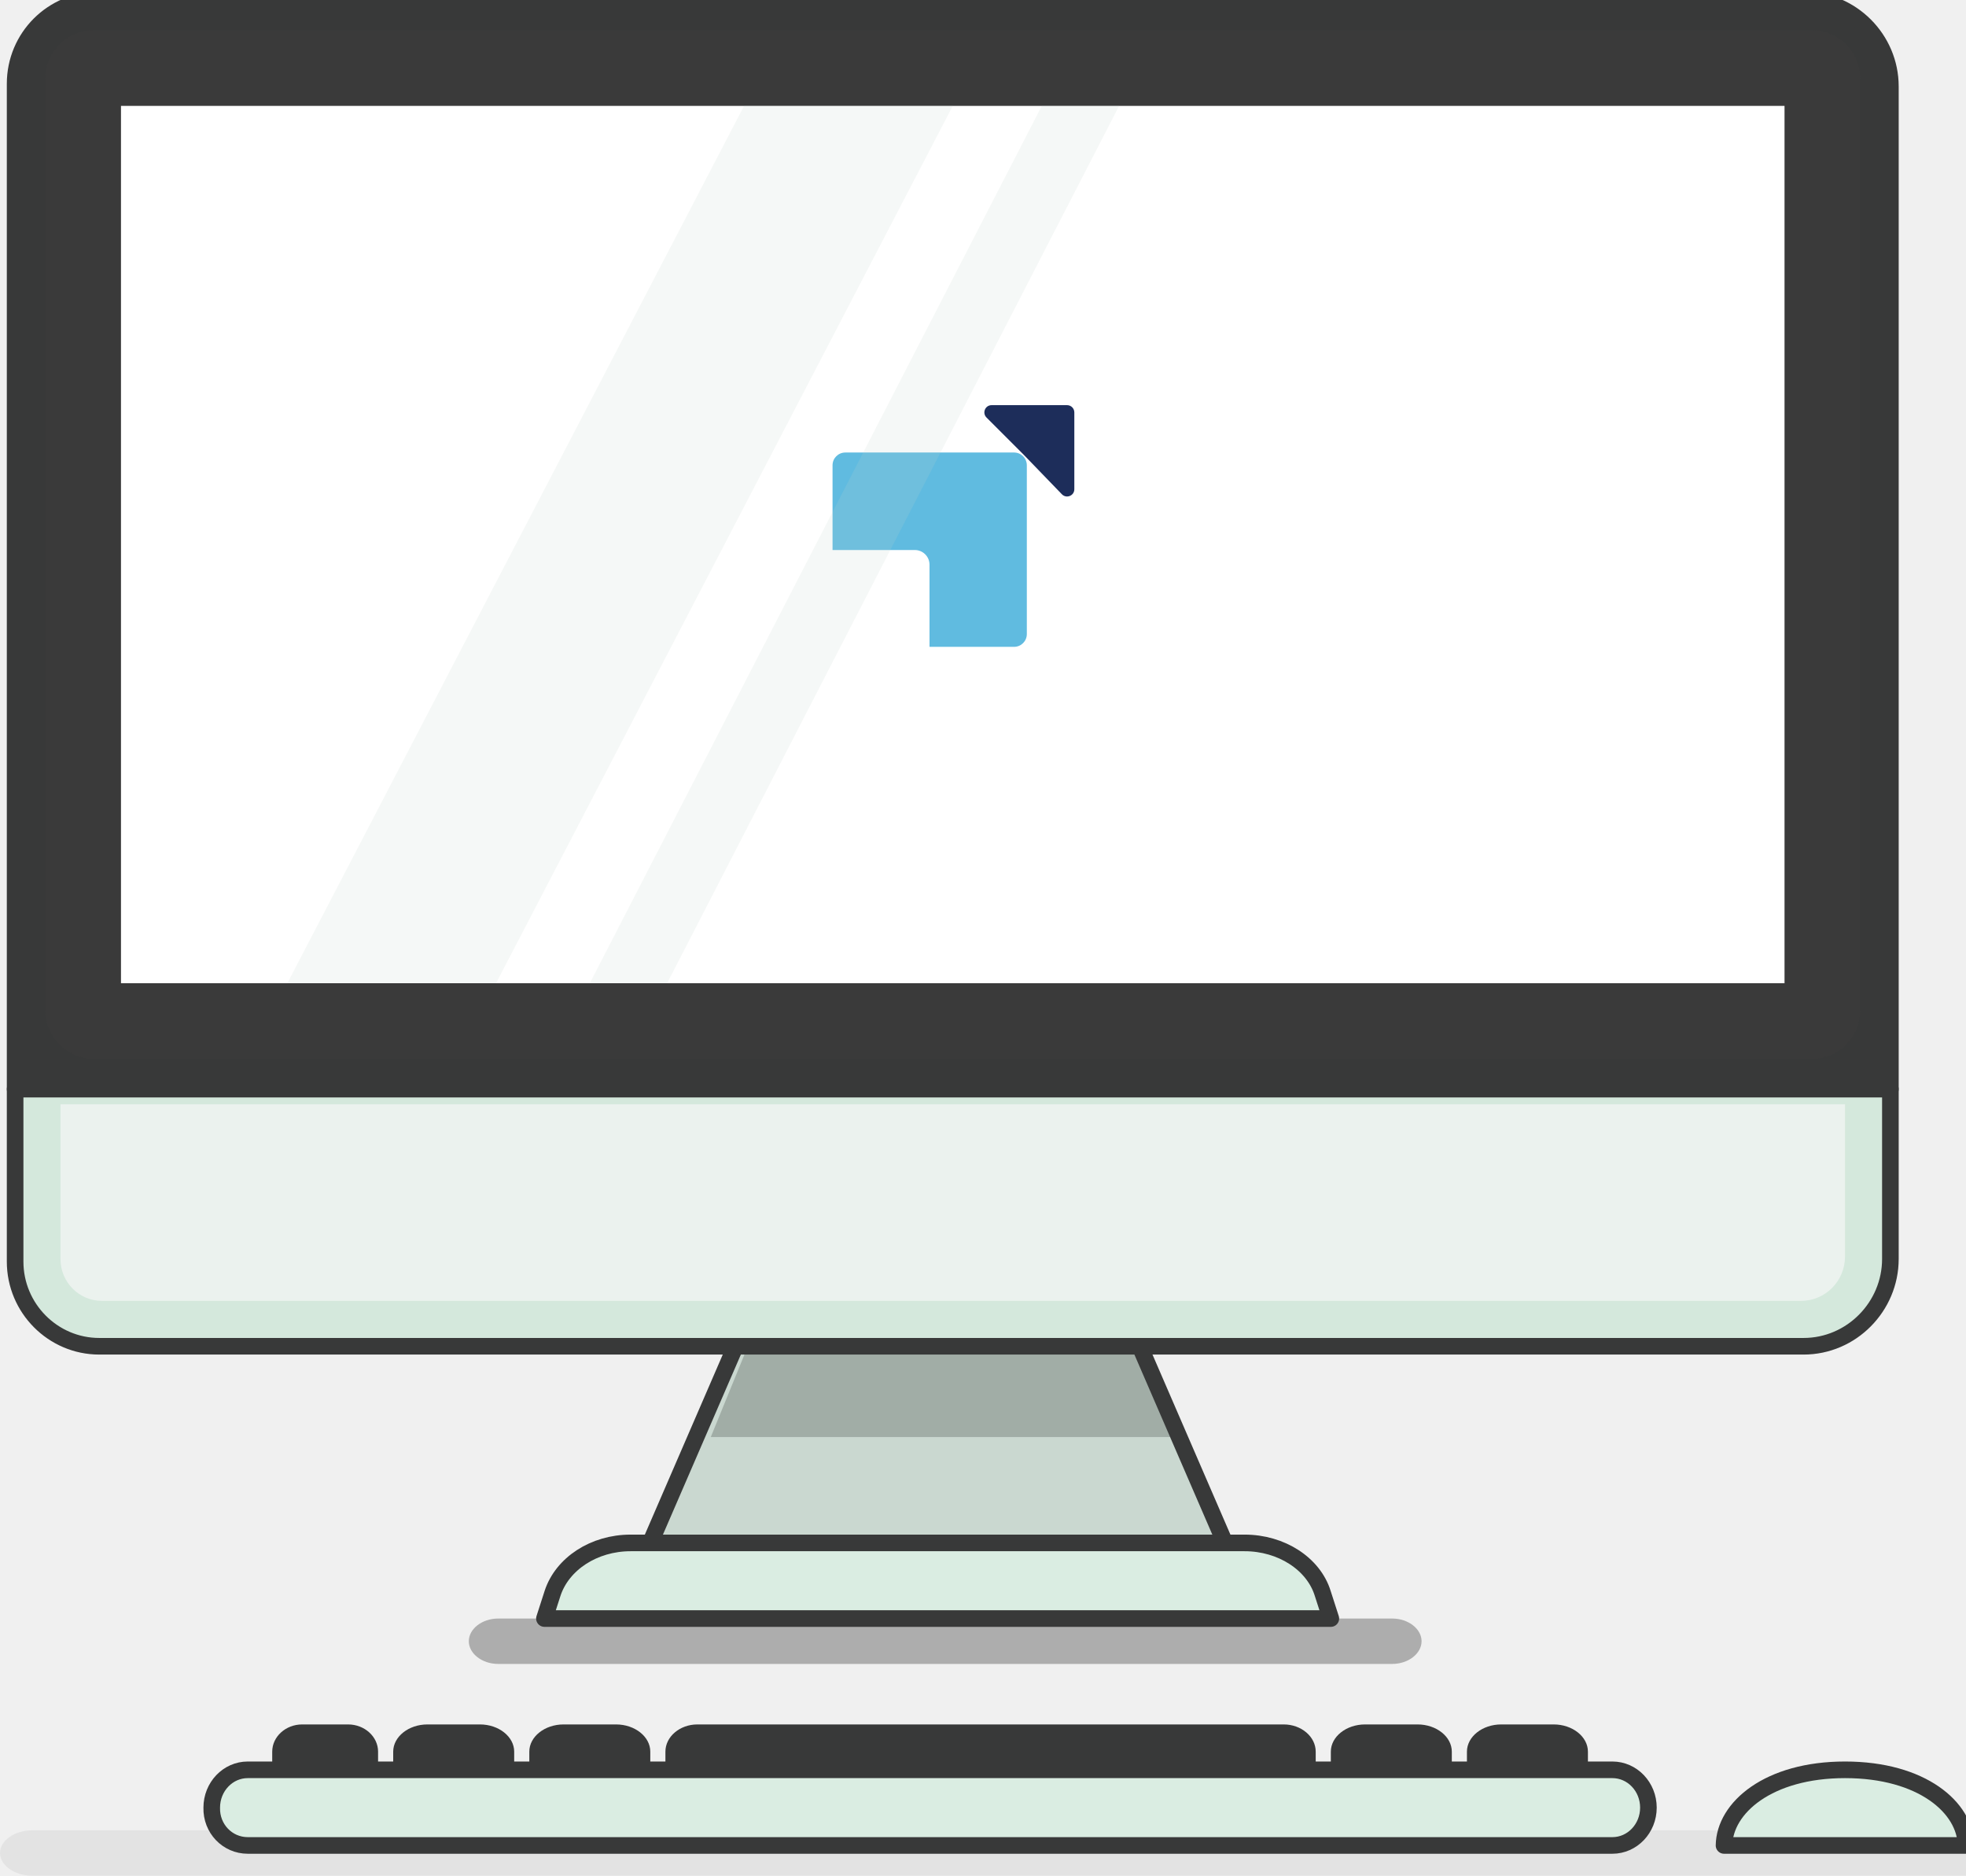
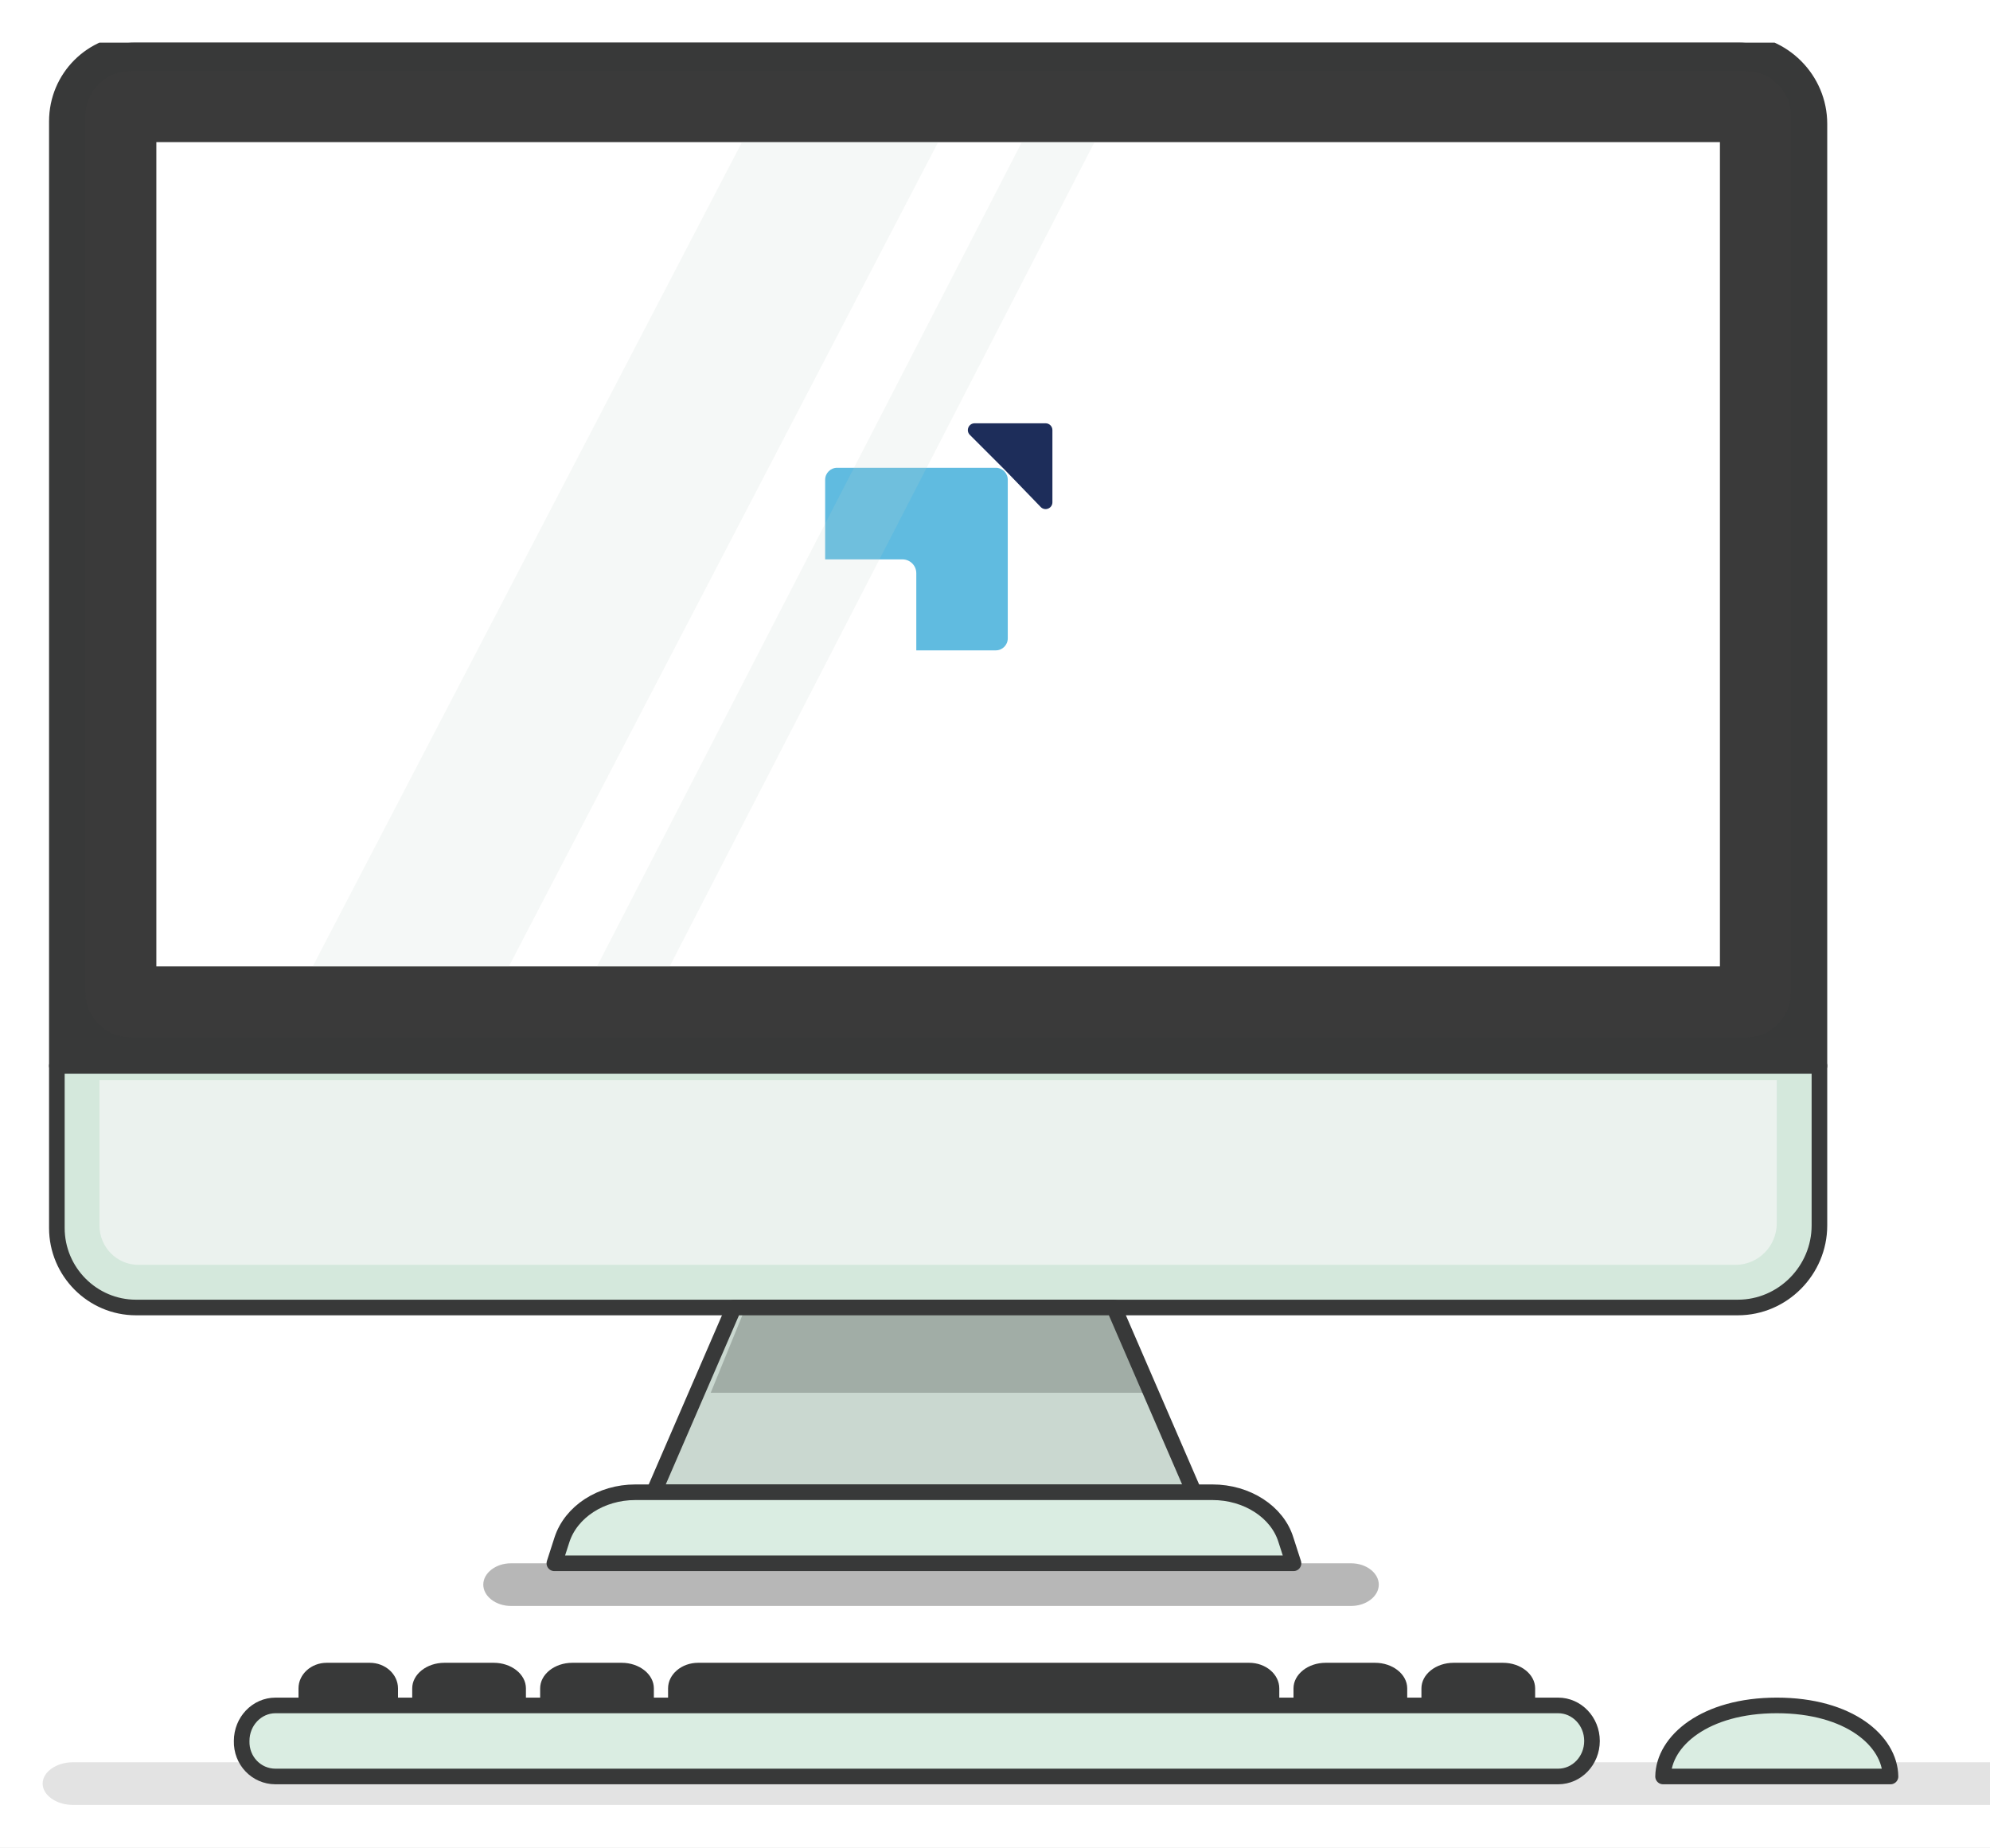
- <svg xmlns="http://www.w3.org/2000/svg" width="130" height="124" viewBox="0 0 130 124" fill="none">
-   <g clip-path="url(#clip0_336_2746)">
-     <path opacity="0.32" d="M92.063 110H32.937C31.88 110 31 109.318 31 108.5C31 107.682 31.88 107 32.937 107H92.063C93.12 107 94 107.682 94 108.5C94 109.318 93.12 110 92.063 110Z" fill="#1C1C1C" />
-     <path d="M137.878 124H2.122C0.965 124 0 123.318 0 122.5C0 121.682 0.965 121 2.122 121H137.878C139.035 121 140 121.682 140 122.5C140 123.345 139.035 124 137.878 124Z" fill="#E3E3E3" />
-     <path d="M125 72H1V5.538C1 2.469 3.466 0 6.531 0H119.293C122.428 0 125 2.575 125 5.715V72Z" fill="#383939" />
-     <path d="M3 66.812V5.188C3 3.417 4.412 2 6.176 2H119.824C121.588 2 123 3.417 123 5.188V66.812C123 68.583 121.588 70 119.824 70H6.176C4.447 70 3 68.548 3 66.812Z" fill="#3A3A3A" />
-     <path d="M125 72H1V5.538C1 2.469 3.466 0 6.531 0H119.293C122.428 0 125 2.575 125 5.715V72Z" stroke="#383939" stroke-width="1.098" stroke-miterlimit="10" stroke-linecap="round" stroke-linejoin="round" />
-     <path d="M118 65V7H8V65H118Z" fill="white" />
-     <rect x="55.051" y="29.915" width="12.847" height="12.847" rx="0.843" fill="#60BBE0" />
-     <path d="M65.231 27.601C64.93 27.299 65.143 26.784 65.57 26.784H70.56C70.824 26.784 71.039 26.998 71.039 27.263V32.343C71.039 32.773 70.515 32.985 70.216 32.675L67.674 30.044L65.231 27.601Z" fill="#1D2D5A" />
-     <rect x="53.137" y="36.361" width="8.326" height="7.515" rx="0.971" fill="white" />
-     <path d="M119.258 89H6.566C3.501 89 1 86.485 1 83.404V72H125V83.227C125 86.379 122.428 89 119.258 89Z" fill="#D4E8DC" />
-     <path d="M6.739 86C5.229 86 4 84.76 4 83.237V73H122V83.06C122 84.689 120.701 86 119.085 86H6.739Z" fill="#EBF2EE" />
-     <path d="M119.258 89H6.566C3.501 89 1 86.485 1 83.404V72H125V83.227C125 86.379 122.428 89 119.258 89Z" stroke="#383939" stroke-width="1.098" stroke-miterlimit="10" stroke-linecap="round" stroke-linejoin="round" />
-     <path d="M81 102H43L48.628 89H75.372L81 102Z" fill="#CAD8D0" />
-     <path d="M78 95L75.551 89H49.449L47 95H78Z" fill="#A1ADA6" />
-     <path d="M81 102H43L48.628 89H75.372L81 102Z" stroke="#383939" stroke-width="1.098" stroke-miterlimit="10" stroke-linecap="round" stroke-linejoin="round" />
-     <path d="M88 107H36L36.534 105.344C37.175 103.375 39.277 102 41.699 102H82.301C84.723 102 86.86 103.375 87.466 105.344L88 107Z" fill="#DAEDE2" />
-     <path d="M88 107H36L36.534 105.344C37.175 103.375 39.277 102 41.699 102H82.301C84.723 102 86.86 103.375 87.466 105.344L88 107Z" stroke="#383939" stroke-width="1.098" stroke-miterlimit="10" stroke-linecap="round" stroke-linejoin="round" />
-     <path d="M16.384 122H106.617C107.933 122 109 120.881 109 119.5C109 118.119 107.933 117 106.617 117H16.384C15.068 117 14.001 118.119 14.001 119.5C13.965 120.881 15.032 122 16.384 122Z" fill="#DAEDE2" />
-     <path d="M16.384 122H106.617C107.933 122 109 120.881 109 119.5C109 118.119 107.933 117 106.617 117H16.384C15.068 117 14.001 118.119 14.001 119.5C13.965 120.881 15.032 122 16.384 122Z" stroke="#383939" stroke-width="1.098" stroke-miterlimit="10" stroke-linecap="round" stroke-linejoin="round" />
-     <path d="M44 117H87V115.8C87 114.81 86.048 114 84.885 114H46.115C44.952 114 44 114.81 44 115.8V117Z" fill="#383939" />
-     <path d="M35 117H43V115.8C43 114.81 41.981 114 40.736 114H37.264C36.019 114 35 114.81 35 115.8V117Z" fill="#383939" />
-     <path d="M26 117H34V115.8C34 114.81 32.981 114 31.736 114H28.264C27.019 114 26 114.81 26 115.8V117Z" fill="#383939" />
-     <path d="M97 117H105V115.8C105 114.81 103.981 114 102.736 114H99.264C98.019 114 97 114.81 97 115.8V117Z" fill="#383939" />
-     <path d="M88 117H96V115.8C96 114.81 94.981 114 93.736 114H90.264C89.019 114 88 114.81 88 115.8V117Z" fill="#383939" />
-     <path d="M18 117H25V115.8C25 114.81 24.108 114 23.019 114H19.981C18.892 114 18 114.81 18 115.8V117Z" fill="#383939" />
-     <path d="M130 122C129.965 119.5 127.091 117 122 117C116.944 117 114.035 119.5 114 122H130Z" fill="#DAEDE2" />
-     <path d="M130 122C129.965 119.5 127.091 117 122 117C116.944 117 114.035 119.5 114 122H130Z" stroke="#383939" stroke-width="1.098" stroke-miterlimit="10" stroke-linecap="round" stroke-linejoin="round" />
-     <path opacity="0.16" d="M19 65H32.8L63 7H49.2L19 65Z" fill="#C2D3C9" />
-     <path opacity="0.16" d="M44.112 65L74 7H68.888L39 65H44.112Z" fill="#C2D3C9" />
+ <svg xmlns="http://www.w3.org/2000/svg" width="140" height="130" viewBox="0 0 140 130" fill="none">
+   <g clip-path="url(#clip0_480_4677)">
+     <rect width="140" height="130" fill="white" />
+     <g clip-path="url(#clip1_480_4677)">
+       <path opacity="0.32" d="M95.063 113H35.937C34.88 113 34 112.318 34 111.5C34 110.682 34.88 110 35.937 110H95.063C96.12 110 97 110.682 97 111.5C97 112.318 96.12 113 95.063 113Z" fill="#1C1C1C" />
+       <path d="M140.878 127H5.122C3.965 127 3 126.318 3 125.5C3 124.682 3.965 124 5.122 124H140.878C142.035 124 143 124.682 143 125.5C143 126.345 142.035 127 140.878 127Z" fill="#E3E3E3" />
+       <path d="M128 75H4V8.538C4 5.469 6.466 3 9.531 3H122.293C125.428 3 128 5.575 128 8.715V75Z" fill="#383939" />
+       <path d="M6 69.812V8.188C6 6.417 7.412 5 9.176 5H122.824C124.588 5 126 6.417 126 8.188V69.812C126 71.583 124.588 73 122.824 73H9.176C7.447 73 6 71.548 6 69.812Z" fill="#3A3A3A" />
+       <path d="M128 75H4V8.538C4 5.469 6.466 3 9.531 3H122.293C125.428 3 128 5.575 128 8.715V75Z" stroke="#383939" stroke-width="1.098" stroke-miterlimit="10" stroke-linecap="round" stroke-linejoin="round" />
+       <path d="M121 68V10H11V68H121Z" fill="white" />
+       <rect x="58.051" y="32.915" width="12.847" height="12.847" rx="0.843" fill="#60BBE0" />
+       <path d="M68.231 30.601C67.93 30.299 68.143 29.784 68.57 29.784H73.56C73.824 29.784 74.039 29.998 74.039 30.263V35.343C74.039 35.773 73.515 35.985 73.216 35.675L70.674 33.044L68.231 30.601Z" fill="#1D2D5A" />
+       <rect x="56.137" y="39.361" width="8.326" height="7.515" rx="0.971" fill="white" />
+       <path d="M122.258 92H9.566C6.501 92 4 89.485 4 86.404V75H128V86.227C128 89.379 125.428 92 122.258 92Z" fill="#D4E8DC" />
+       <path d="M9.739 89C8.229 89 7 87.76 7 86.237V76H125V86.06C125 87.689 123.701 89 122.085 89H9.739Z" fill="#EBF2EE" />
+       <path d="M122.258 92H9.566C6.501 92 4 89.485 4 86.404V75H128V86.227C128 89.379 125.428 92 122.258 92Z" stroke="#383939" stroke-width="1.098" stroke-miterlimit="10" stroke-linecap="round" stroke-linejoin="round" />
+       <path d="M84 105H46L51.628 92H78.372L84 105Z" fill="#CAD8D0" />
+       <path d="M81 98L78.551 92H52.449L50 98H81Z" fill="#A1ADA6" />
+       <path d="M84 105H46L51.628 92H78.372L84 105Z" stroke="#383939" stroke-width="1.098" stroke-miterlimit="10" stroke-linecap="round" stroke-linejoin="round" />
+       <path d="M91 110H39L39.534 108.344C40.175 106.375 42.277 105 44.699 105H85.301C87.723 105 89.86 106.375 90.466 108.344L91 110Z" fill="#DAEDE2" />
+       <path d="M91 110H39L39.534 108.344C40.175 106.375 42.277 105 44.699 105H85.301C87.723 105 89.86 106.375 90.466 108.344L91 110Z" stroke="#383939" stroke-width="1.098" stroke-miterlimit="10" stroke-linecap="round" stroke-linejoin="round" />
+       <path d="M19.384 125H109.617C110.933 125 112 123.881 112 122.5C112 121.119 110.933 120 109.617 120H19.384C18.068 120 17.001 121.119 17.001 122.5C16.965 123.881 18.032 125 19.384 125Z" fill="#DAEDE2" />
+       <path d="M19.384 125H109.617C110.933 125 112 123.881 112 122.5C112 121.119 110.933 120 109.617 120H19.384C18.068 120 17.001 121.119 17.001 122.5C16.965 123.881 18.032 125 19.384 125Z" stroke="#383939" stroke-width="1.098" stroke-miterlimit="10" stroke-linecap="round" stroke-linejoin="round" />
+       <path d="M47 120H90V118.8C90 117.81 89.048 117 87.885 117H49.115C47.952 117 47 117.81 47 118.8V120Z" fill="#383939" />
+       <path d="M38 120H46V118.8C46 117.81 44.981 117 43.736 117H40.264C39.019 117 38 117.81 38 118.8V120Z" fill="#383939" />
+       <path d="M29 120H37V118.8C37 117.81 35.981 117 34.736 117H31.264C30.019 117 29 117.81 29 118.8V120Z" fill="#383939" />
+       <path d="M100 120H108V118.8C108 117.81 106.981 117 105.736 117H102.264C101.019 117 100 117.81 100 118.8V120Z" fill="#383939" />
+       <path d="M91 120H99V118.8C99 117.81 97.981 117 96.736 117H93.264C92.019 117 91 117.81 91 118.8V120Z" fill="#383939" />
+       <path d="M21 120H28V118.8C28 117.81 27.108 117 26.019 117H22.981C21.892 117 21 117.81 21 118.8V120Z" fill="#383939" />
+       <path d="M133 125C132.965 122.5 130.091 120 125 120C119.944 120 117.035 122.5 117 125H133Z" fill="#DAEDE2" />
+       <path d="M133 125C132.965 122.5 130.091 120 125 120C119.944 120 117.035 122.5 117 125H133Z" stroke="#383939" stroke-width="1.098" stroke-miterlimit="10" stroke-linecap="round" stroke-linejoin="round" />
+       <path opacity="0.16" d="M22 68H35.8L66 10H52.2L22 68Z" fill="#C2D3C9" />
+       <path opacity="0.16" d="M47.112 68L77 10H71.888L42 68H47.112Z" fill="#C2D3C9" />
+     </g>
  </g>
  <defs>
-     <clipPath id="clip0_336_2746">
-       <rect width="130" height="124" fill="white" />
+     <clipPath id="clip0_480_4677">
+       <rect width="140" height="130" fill="white" />
+     </clipPath>
+     <clipPath id="clip1_480_4677">
+       <rect width="140" height="124" fill="white" transform="translate(3 3)" />
    </clipPath>
  </defs>
</svg>
